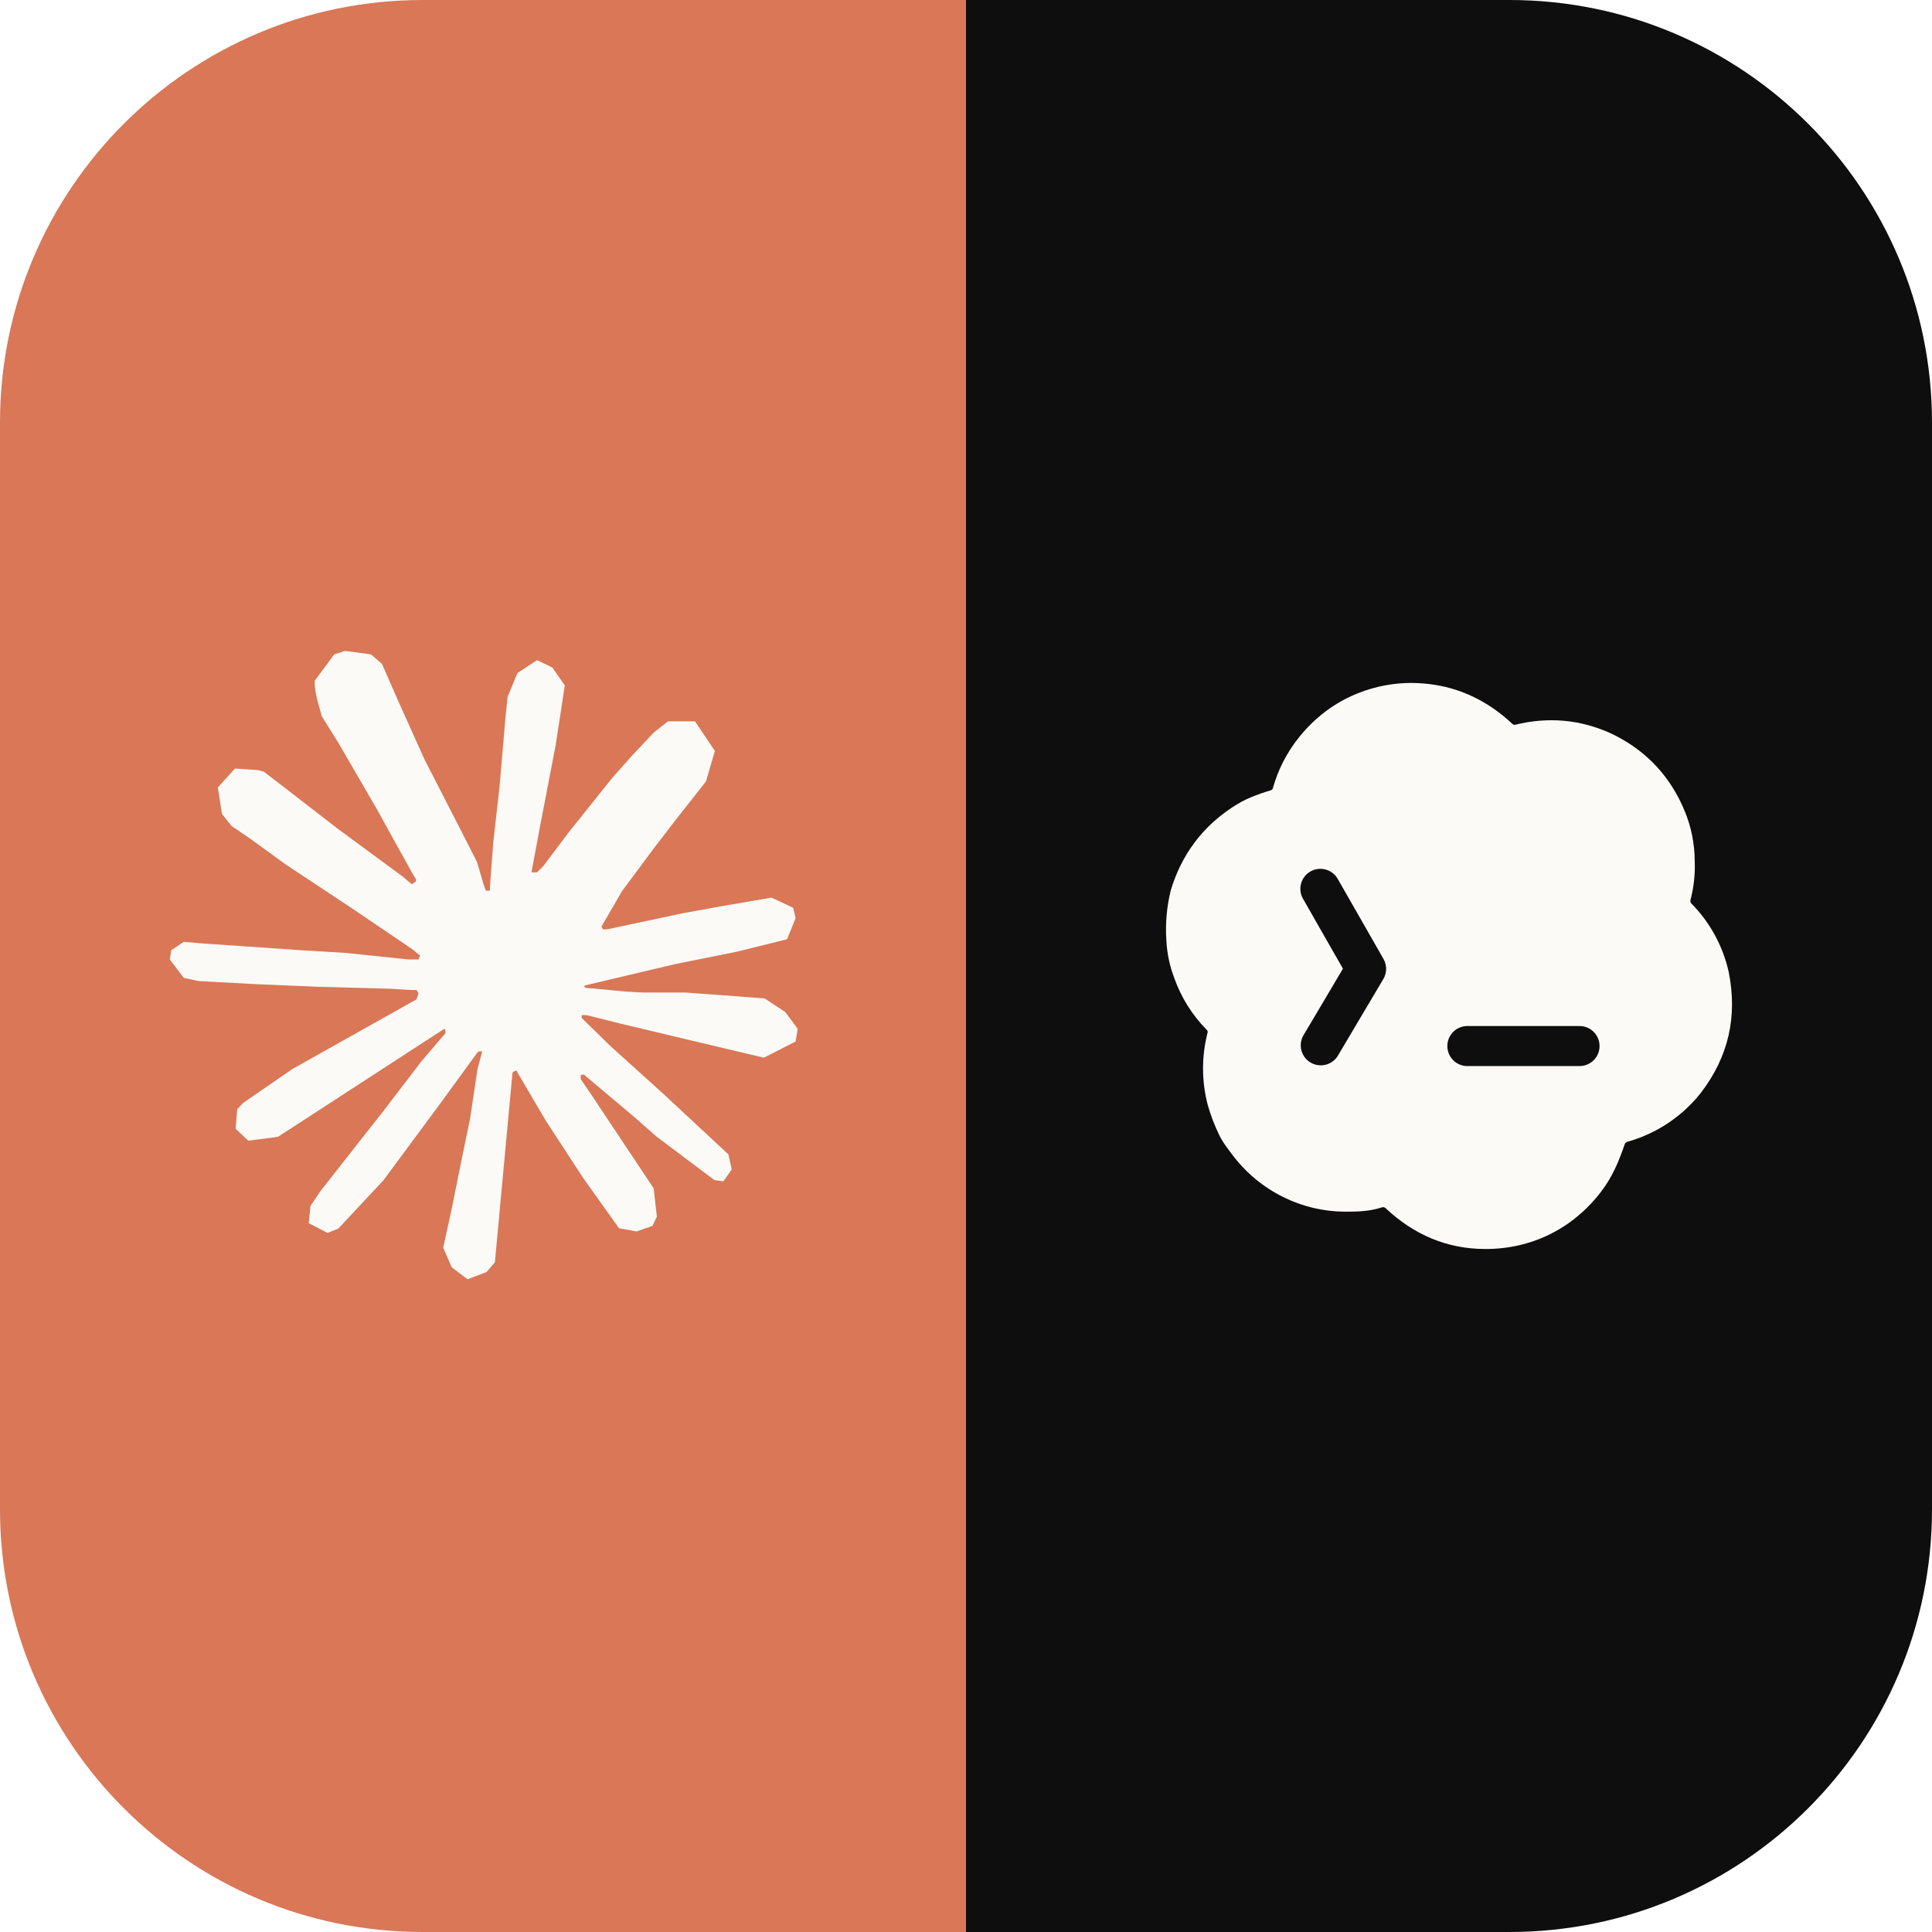
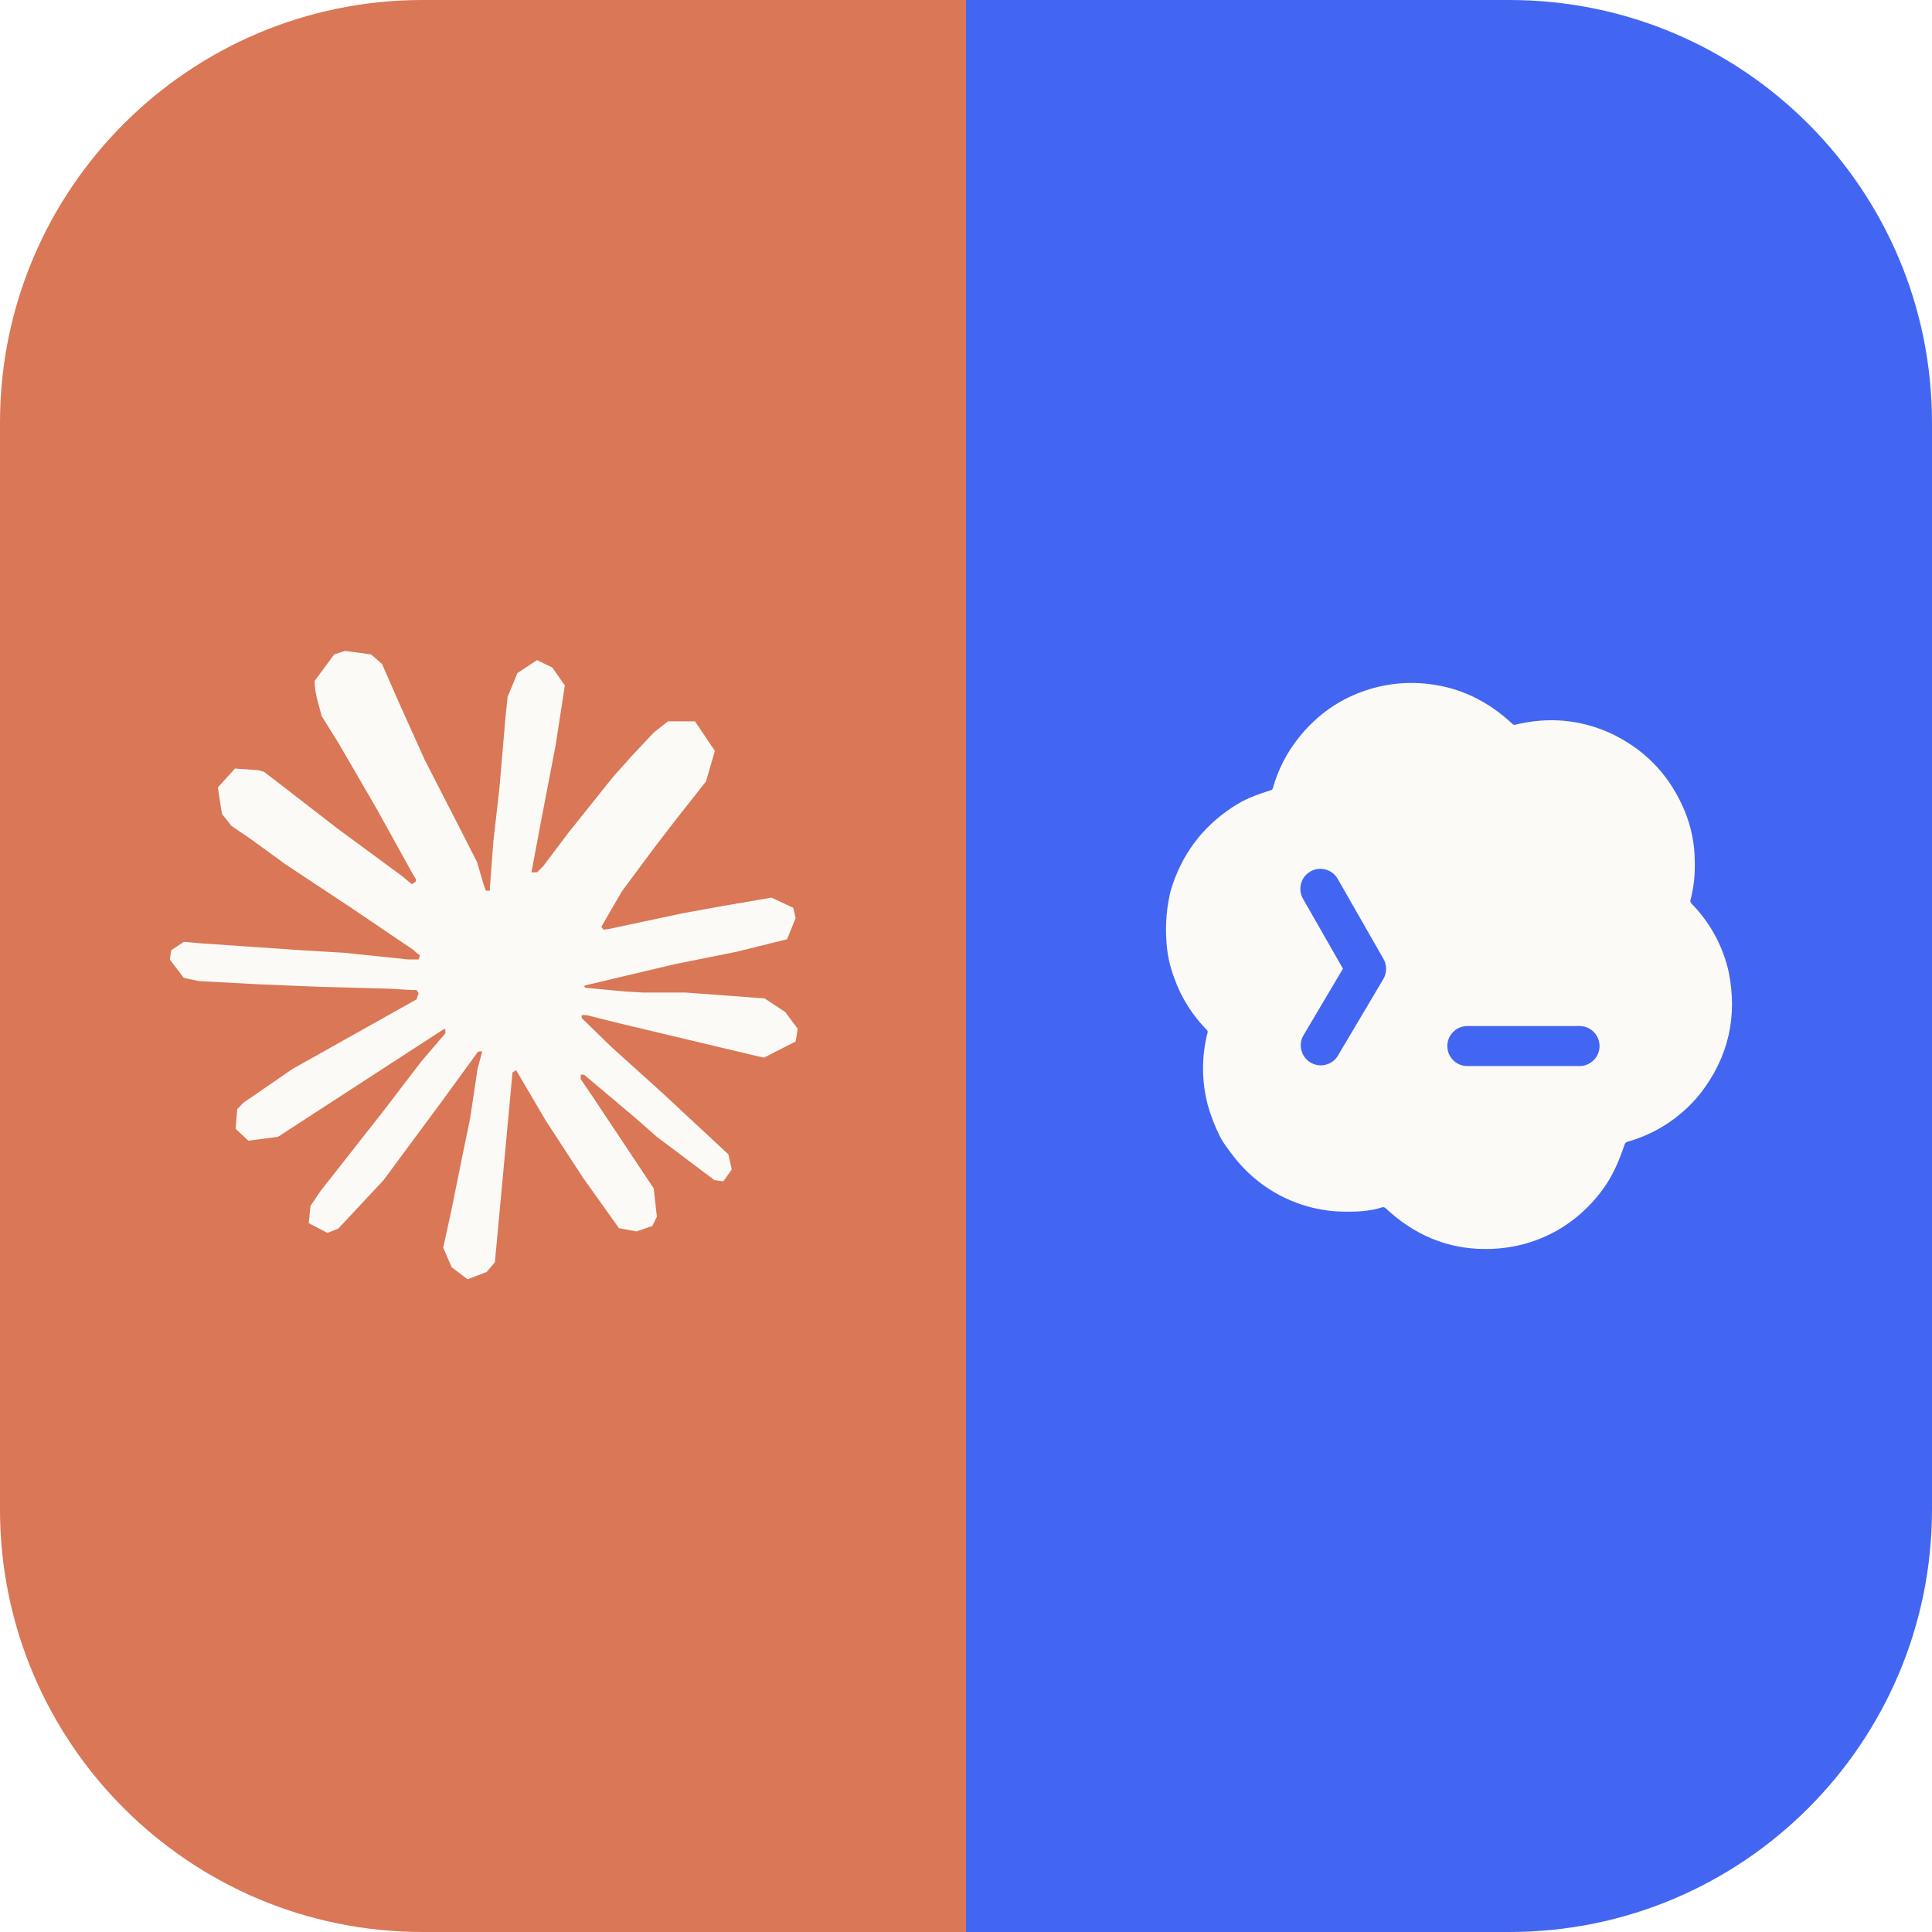
<svg xmlns="http://www.w3.org/2000/svg" viewBox="0 0 1024 1024" role="img" aria-label="Claudex: left half the Claude mark on copper, right half the Codex mark on charcoal.">
  <defs>
    <clipPath id="squircle">
      <rect x="0" y="0" width="1024" height="1024" rx="224" ry="224" />
    </clipPath>
  </defs>
  <g clip-path="url(#squircle)">
    <rect x="0" y="0" width="512" height="1024" fill="#D97757" />
-     <rect x="512" y="0" width="512" height="1024" fill="#0E0E0E" />
+     <rect x="512" y="0" width="512" height="1024" fill="#4366F2" />
    <g transform="translate(90,345) scale(1.30)" fill="#FBFAF6">
      <path d="m50.228 170.321 50.357-28.257.843-2.463-.843-1.361h-2.462l-8.426-.518-28.775-.778-24.952-1.037-24.175-1.296-6.092-1.297L0 125.796l.583-3.759 5.12-3.434 7.324.648 16.202 1.101 24.304 1.685 17.629 1.037 26.118 2.722h4.148l.583-1.685-1.426-1.037-1.101-1.037-25.147-17.045-27.22-18.017-14.258-10.37-7.713-5.25-3.888-4.925-1.685-10.758 7-7.713 9.397.649 2.398.648 9.527 7.323 20.35 15.75L94.817 91.9l3.889 3.24 1.555-1.102.195-.777-1.75-2.917-14.453-26.118-15.425-26.572-6.87-11.018-1.814-6.61c-.648-2.723-1.102-4.991-1.102-7.778l7.972-10.823L71.42 0 82.05 1.426l4.472 3.888 6.61 15.101 10.694 23.786 16.591 32.34 4.861 9.592 2.592 8.879.973 2.722h1.685v-1.556l1.36-18.211 2.528-22.36 2.463-28.776.843-8.1 4.018-9.722 7.971-5.25 6.222 2.981 5.12 7.324-.713 4.73-3.046 19.768-5.962 30.98-3.889 20.739h2.268l2.593-2.593 10.499-13.934 17.628-22.036 7.778-8.749 9.073-9.657 5.833-4.601h11.018l8.1 12.055-3.628 12.443-11.342 14.388-9.398 12.184-13.48 18.147-8.426 14.518.778 1.166 2.01-.194 30.46-6.481 16.462-2.982 19.637-3.37 8.88 4.148.971 4.213-3.5 8.62-20.998 5.184-24.628 4.926-36.682 8.685-.454.324.519.648 16.526 1.555 7.065.389h17.304l32.21 2.398 8.426 5.574 5.055 6.805-.843 5.184-12.962 6.611-17.498-4.148-40.83-9.721-14-3.5h-1.944v1.167l11.666 11.406 21.387 19.314 26.767 24.887 1.36 6.157-3.434 4.86-3.63-.518-23.526-17.693-9.073-7.972-20.545-17.304h-1.36v1.814l4.73 6.935 25.017 37.59 1.296 11.536-1.814 3.76-6.481 2.268-7.13-1.297-14.647-20.544-15.1-23.138-12.185-20.739-1.49.843-7.194 77.448-3.37 3.953-7.778 2.981-6.48-4.925-3.436-7.972 3.435-15.749 4.148-20.544 3.37-16.333 3.046-20.285 1.815-6.74-.13-.454-1.49.194-15.295 20.999-23.267 31.433-18.406 19.702-4.407 1.75-7.648-3.954.713-7.064 4.277-6.286 25.47-32.405 15.36-20.092 9.917-11.6-.065-1.686h-.583L44.07 198.125l-12.055 1.555-5.185-4.86.648-7.972 2.463-2.593 20.35-13.999-.064.065Z" />
    </g>
    <g transform="translate(618,362) scale(12.5)" fill="#FBFAF6" fill-rule="evenodd">
      <path clip-rule="evenodd" d="M8.086.457a6.105 6.105 0 013.046-.415c1.333.153 2.521.72 3.564 1.7a.117.117 0 00.107.029c1.408-.346 2.762-.224 4.061.366l.063.03.154.076c1.357.703 2.33 1.77 2.918 3.198.278.679.418 1.388.421 2.126a5.655 5.655 0 01-.18 1.631.167.167 0 00.04.155 5.982 5.982 0 011.578 2.891c.385 1.901-.01 3.615-1.183 5.14l-.182.22a6.063 6.063 0 01-2.934 1.851.162.162 0 00-.108.102c-.255.736-.511 1.364-.987 1.992-1.199 1.582-2.962 2.462-4.948 2.451-1.583-.008-2.986-.587-4.21-1.736a.145.145 0 00-.14-.032c-.518.167-1.04.191-1.604.185a5.924 5.924 0 01-2.595-.622 6.058 6.058 0 01-2.146-1.781c-.203-.269-.404-.522-.551-.821a7.74 7.74 0 01-.495-1.283 6.11 6.11 0 01-.017-3.064.166.166 0 00.008-.074.115.115 0 00-.037-.064 5.958 5.958 0 01-1.38-2.202 5.196 5.196 0 01-.333-1.589 6.915 6.915 0 01.188-2.132c.45-1.484 1.309-2.648 2.577-3.493.282-.188.55-.334.802-.438.286-.12.573-.22.861-.304a.129.129 0 00.087-.087A6.016 6.016 0 015.635 2.31C6.315 1.464 7.132.846 8.086.457zm-.804 7.85a.848.848 0 00-1.473.842l1.694 2.965-1.688 2.848a.849.849 0 001.46.864l1.94-3.272a.849.849 0 00.007-.854l-1.94-3.393zm5.446 6.24a.849.849 0 000 1.695h4.848a.849.849 0 000-1.696h-4.848z" />
    </g>
  </g>
</svg>
